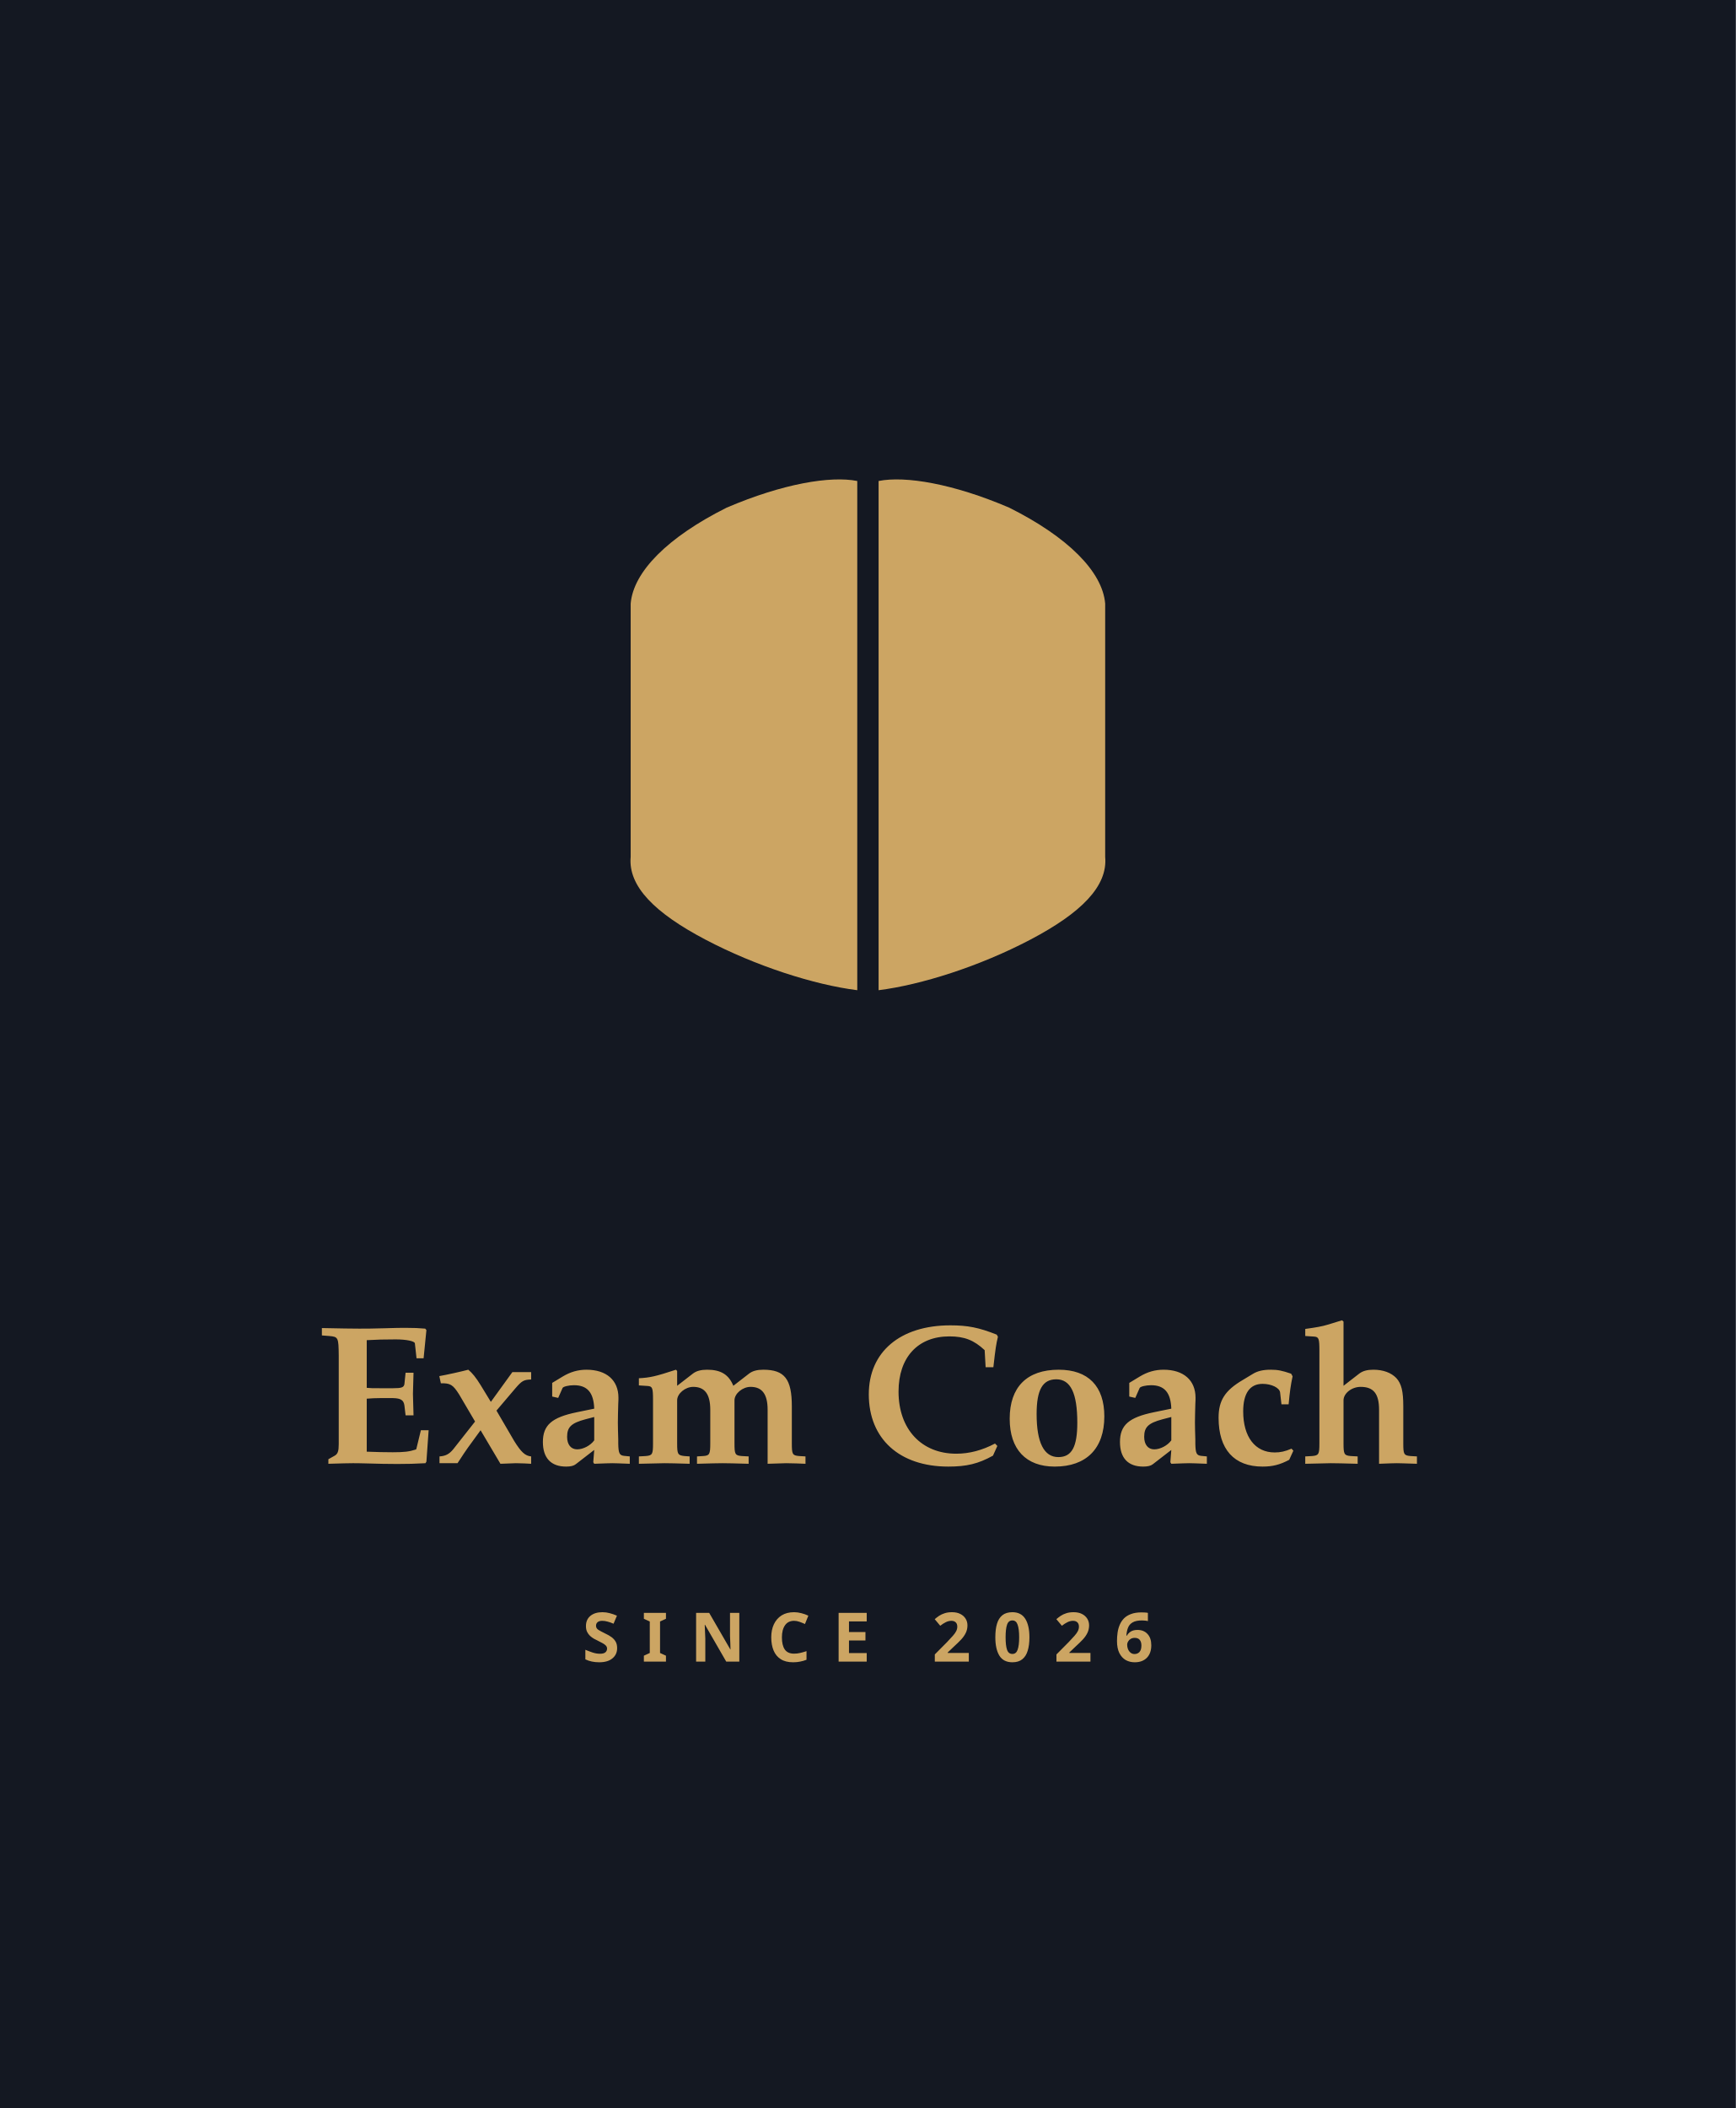
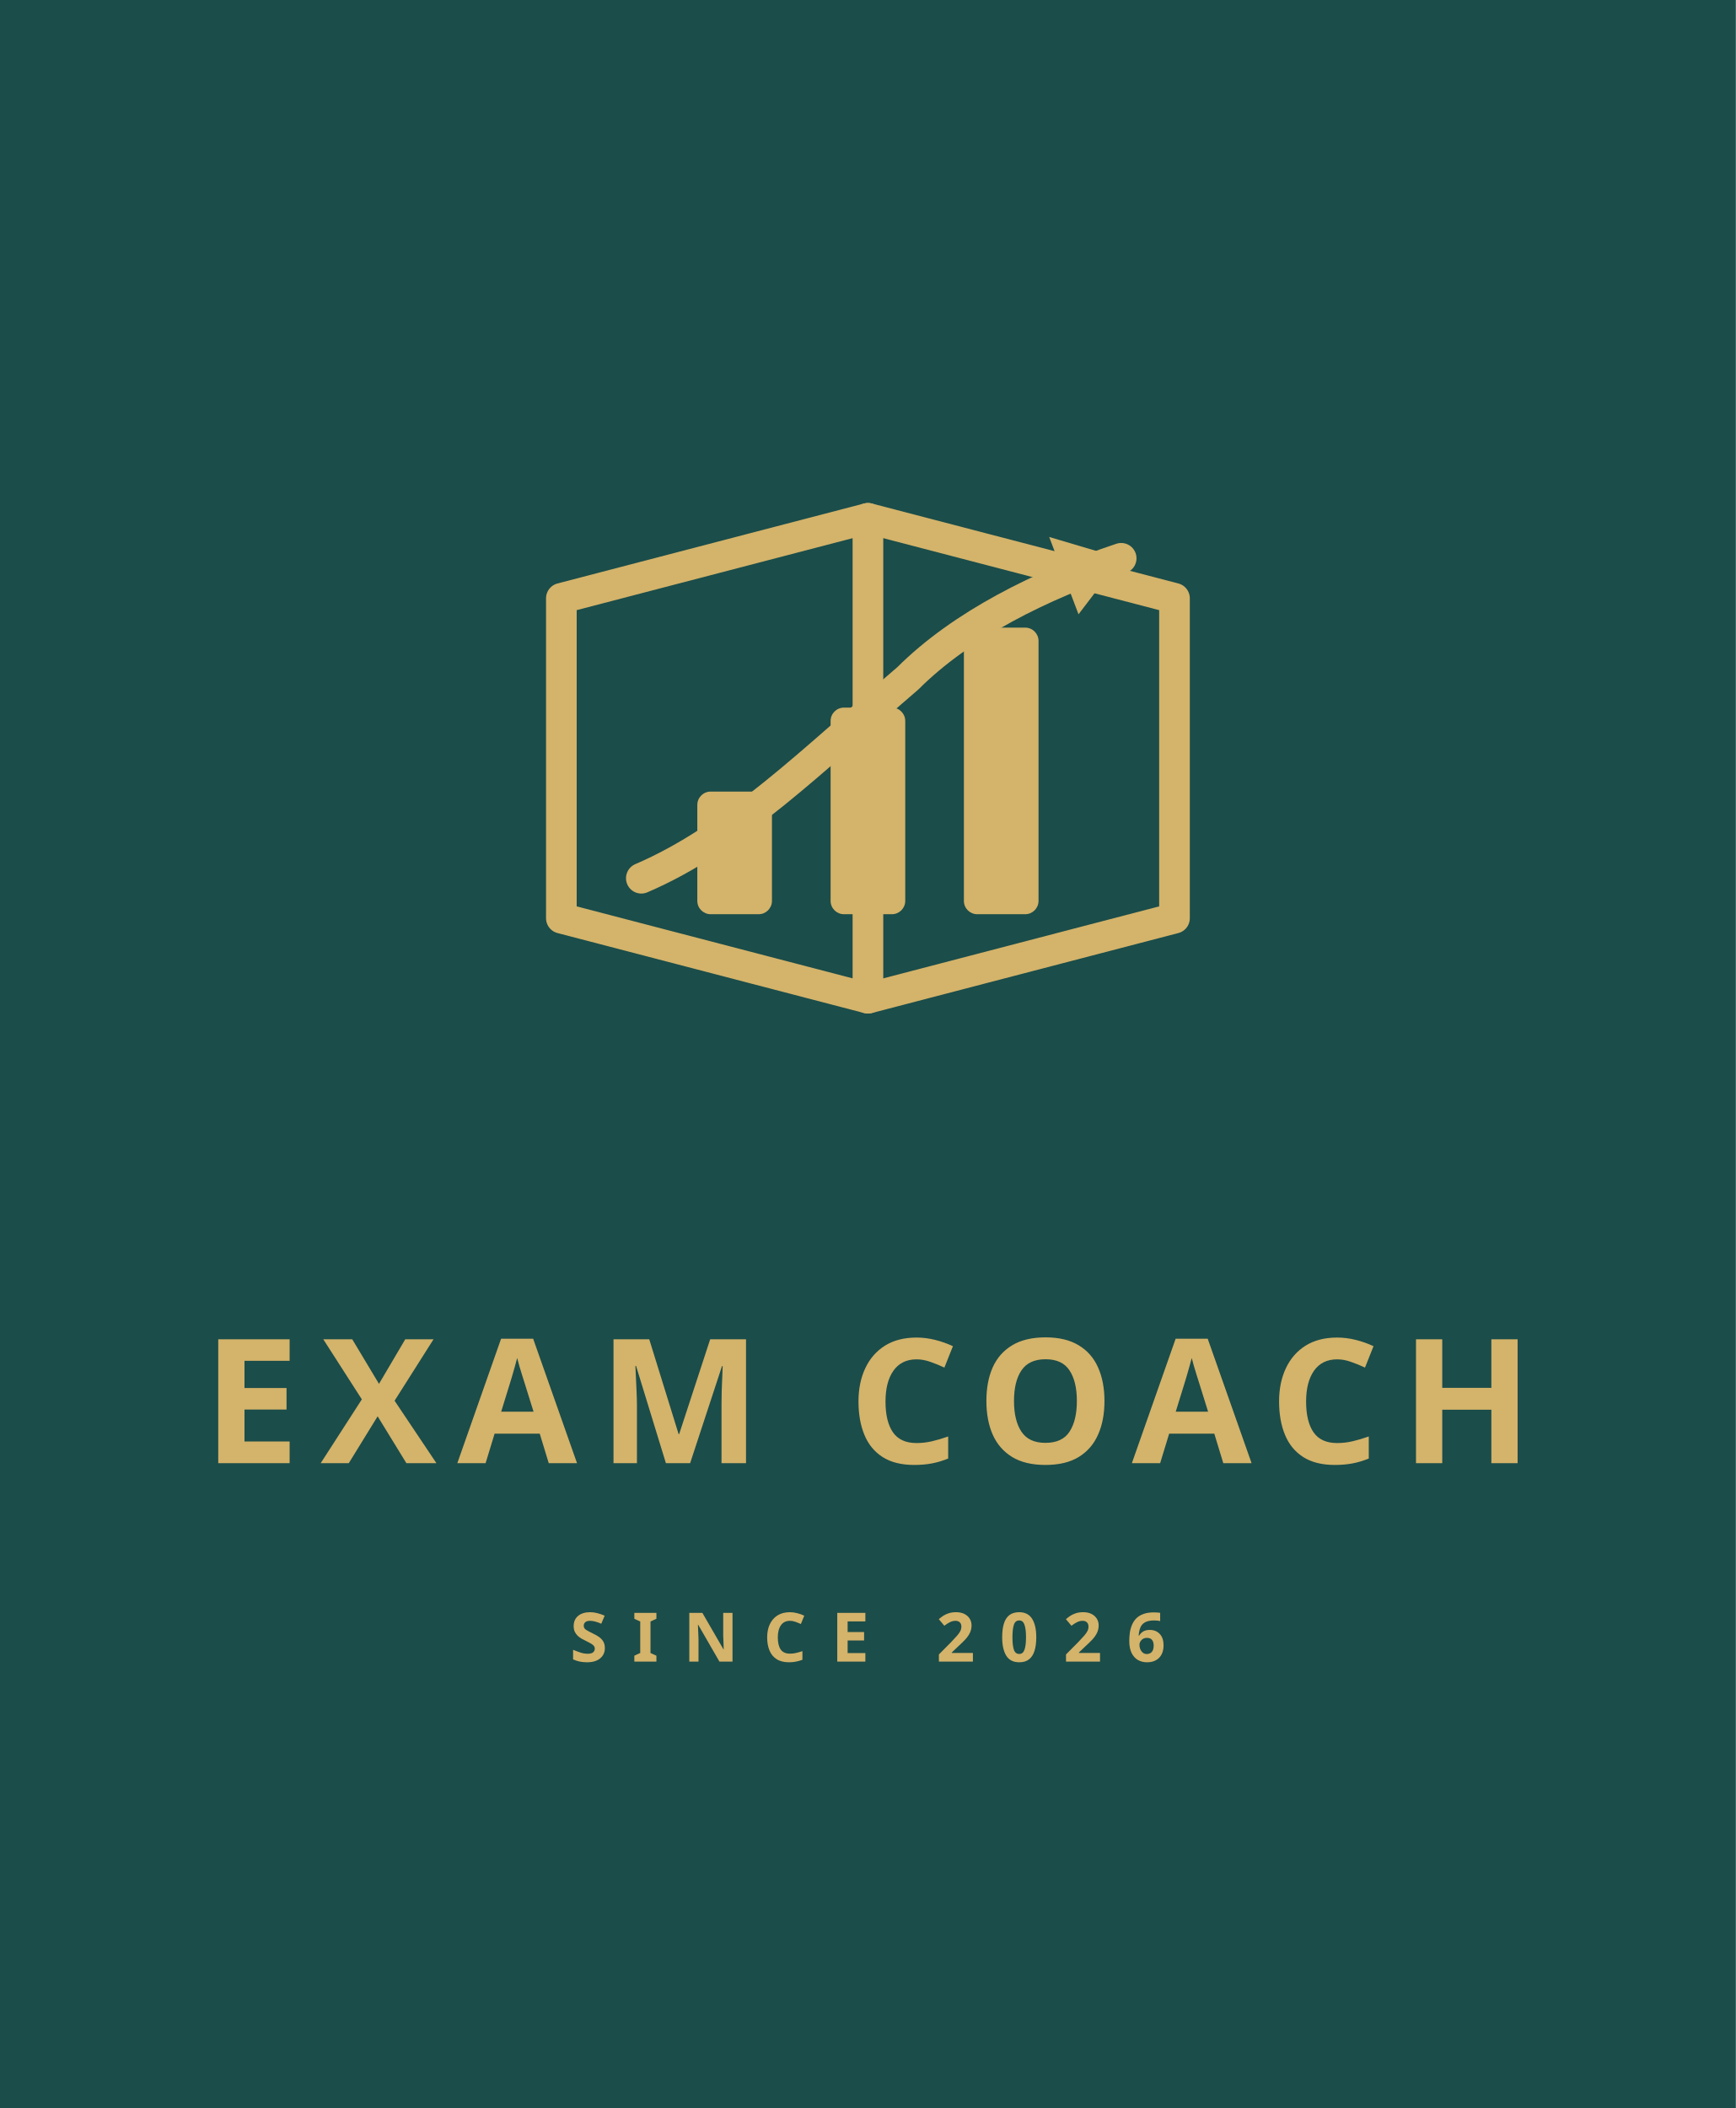
- <svg xmlns="http://www.w3.org/2000/svg" viewBox="0 0 280 340" role="img" aria-label="Exam Coach">
-   <rect width="280" height="340" fill="#141822" />
+ <svg xmlns="http://www.w3.org/2000/svg" viewBox="0 0 280 340" role="img" aria-label="EXAM COACH">
+   <rect width="280" height="340" fill="#1B4D4A" />
  <g transform="translate(140 118) scale(2.15) translate(-32 -32)">
-     <path fill="#CCA563" d="M14.2 22.4c.2-2.4 2.8-5 7.2-7.2C25.6 13.4 29.2 12.8 31.2 13.2v38.2c-3.2-.4-7.6-1.8-11.4-3.8-3.8-2-5.8-4-5.6-6.2z" />
-     <path fill="#CCA563" d="M49.8 22.4c-.2-2.4-2.8-5-7.2-7.2C38.4 13.4 34.8 12.8 32.8 13.2v38.2c3.2-.4 7.6-1.8 11.4-3.8 3.8-2 5.8-4 5.6-6.2z" />
+     <g fill="none" stroke="#D4B36A" stroke-width="2.3" stroke-linecap="round" stroke-linejoin="round">
+       <path d="M9 22 L32 16 L55 22 V46 L32 52 L9 46 Z" />
+       <path d="M32 16 V52" />
+       <path d="M15 43 C 22 40, 28 34, 35 28 C 39 24, 45 21, 51 19" />
+     </g>
+     <rect x="19.2" y="36.5" width="5.6" height="9.2" rx="1" fill="#D4B36A" />
+     <rect x="29.2" y="30.2" width="5.6" height="15.5" rx="1" fill="#D4B36A" />
+     <rect x="39.2" y="24.2" width="5.6" height="21.5" rx="1" fill="#D4B36A" />
+     <path d="M51 19 L45.6 17.4 L47.8 23.2 Z" fill="#D4B36A" />
  </g>
-   <text x="140" y="236" text-anchor="middle" fill="#CCA563" font-family="Cormorant Garamond, Iowan Old Style, Palatino, Georgia, serif" font-size="32" font-weight="600">Exam Coach</text>
-   <text x="140" y="268" text-anchor="middle" fill="#CCA563" font-family="Hanken Grotesk, ui-sans-serif, system-ui, sans-serif" font-size="11" font-weight="600" letter-spacing="0.32em">SINCE 2026</text>
+   <text x="140" y="236" text-anchor="middle" fill="#D4B36A" font-family="ui-sans-serif, system-ui, sans-serif" font-size="28" font-weight="800" letter-spacing="0.12em">EXAM COACH</text>
+   <text x="140" y="268" text-anchor="middle" fill="#D4B36A" font-family="ui-sans-serif, system-ui, sans-serif" font-size="11" font-weight="600" letter-spacing="0.36em">SINCE 2026</text>
</svg>
